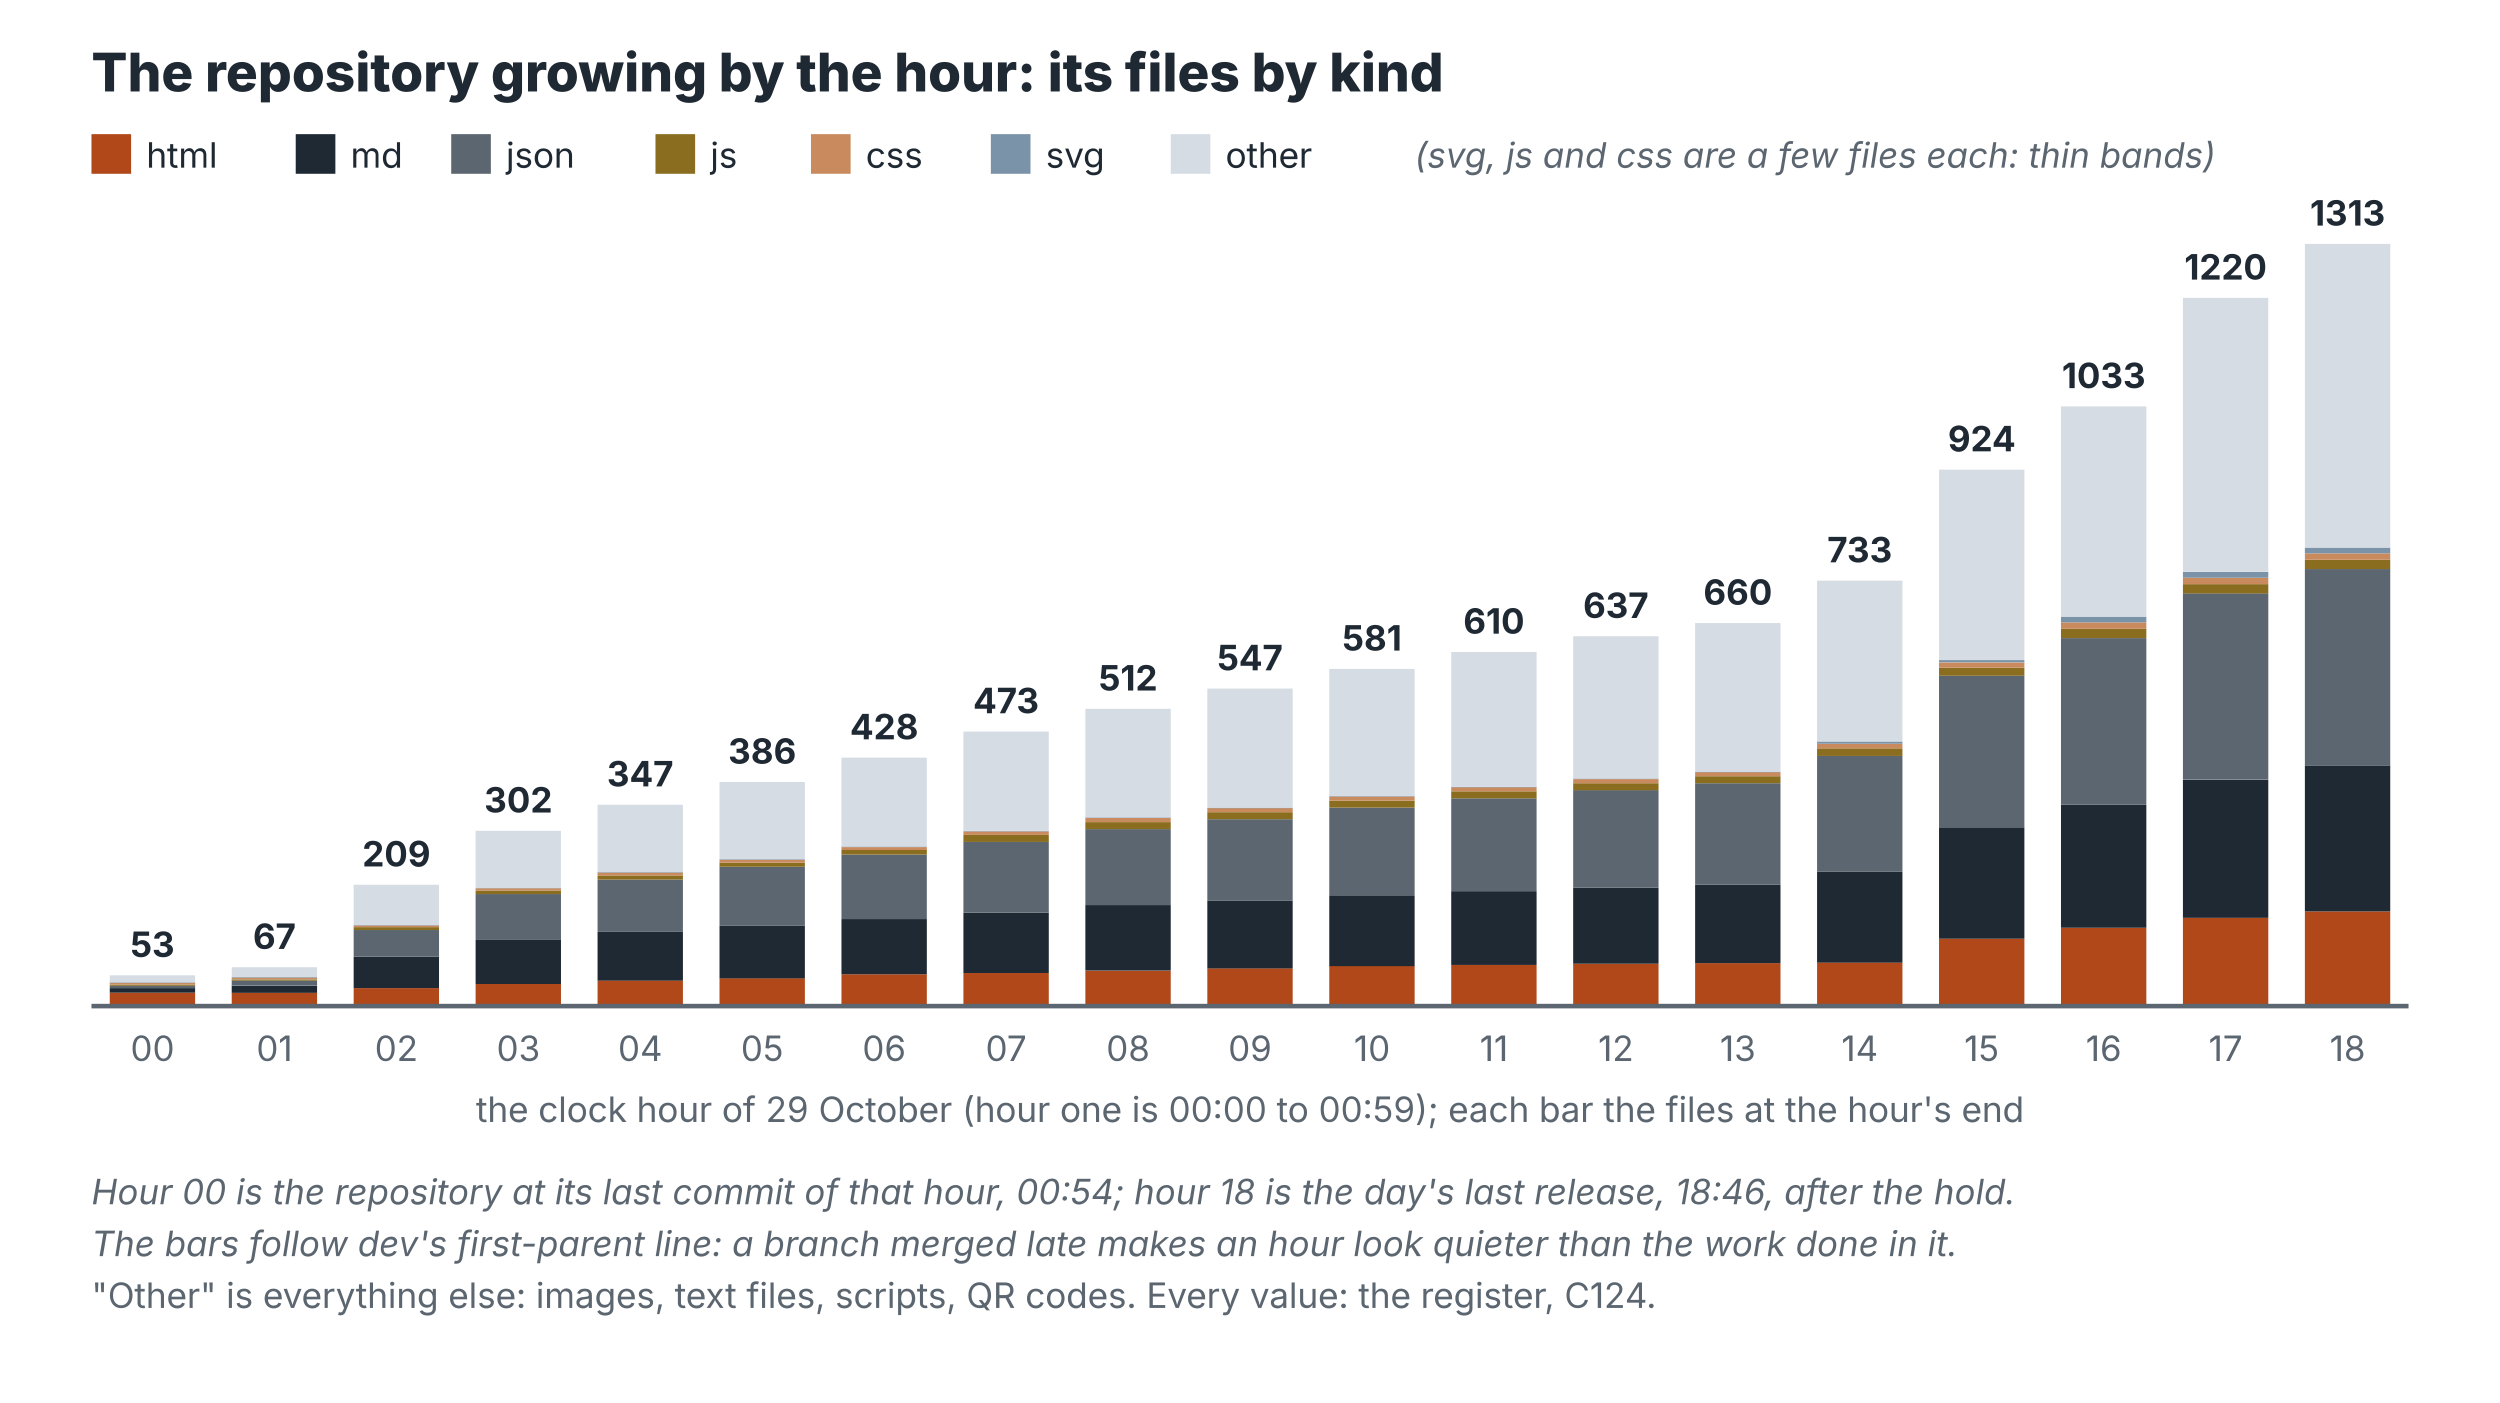
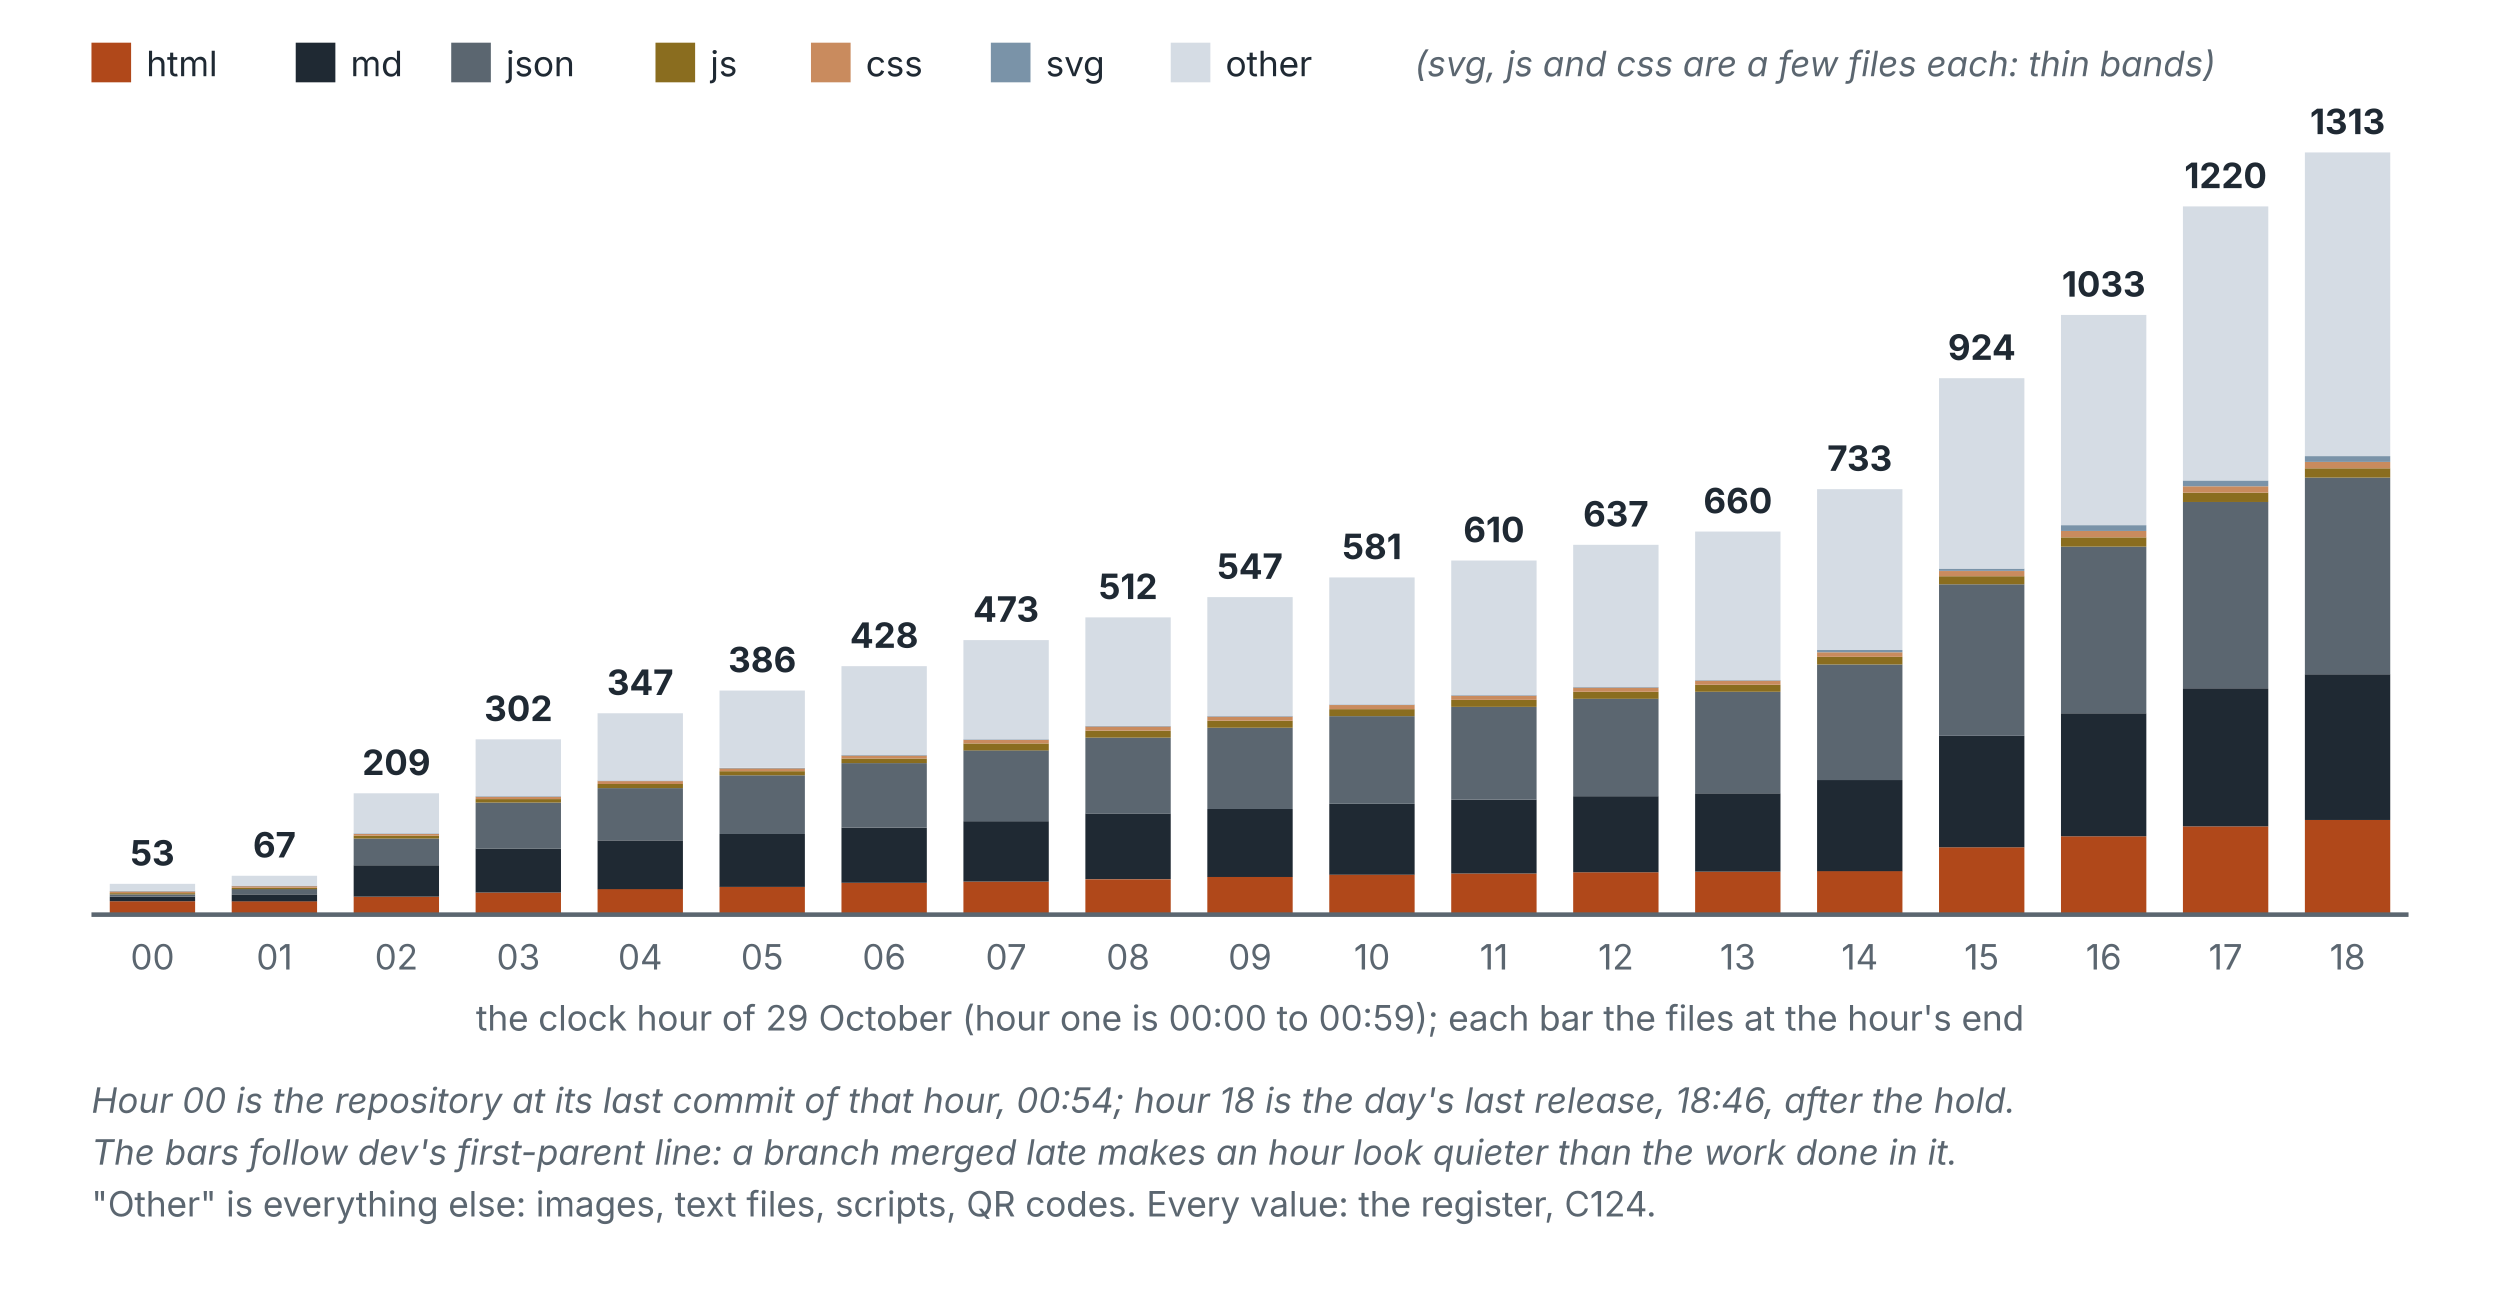
- <svg xmlns="http://www.w3.org/2000/svg" width="164mm" height="92mm" viewBox="0 0 164 92" role="img" aria-label="The talk's repository at the end of each hour of 29 October: its files by kind, stacked, one bar per hour from 00 to 18.">
-   <text x="6.00" y="6.00" font-family="Inter, Helvetica, Arial, sans-serif" font-size="3.493" font-weight="800" fill="#1f2933" text-anchor="start">The repository growing by the hour: its files by kind</text>
-   <rect x="7.20" y="65.12" width="5.60" height="0.88" fill="#b0481a" />
-   <rect x="7.20" y="64.82" width="5.60" height="0.30" fill="#1f2933" />
-   <rect x="7.20" y="64.67" width="5.60" height="0.15" fill="#5b6670" />
-   <rect x="7.20" y="64.59" width="5.60" height="0.08" fill="#8a6d1f" />
-   <rect x="7.20" y="64.48" width="5.60" height="0.11" fill="#c98b5e" />
-   <rect x="7.20" y="64.44" width="5.60" height="0.04" fill="#7a93a8" />
-   <rect x="7.20" y="63.98" width="5.60" height="0.46" fill="#d5dce4" />
-   <text x="10.00" y="62.78" font-family="Inter, Helvetica, Arial, sans-serif" font-size="2.293" font-weight="700" fill="#1f2933" text-anchor="middle">53</text>
-   <text x="10.00" y="69.60" font-family="Inter, Helvetica, Arial, sans-serif" font-size="2.293" font-weight="400" fill="#5b6670" text-anchor="middle">00</text>
-   <rect x="15.20" y="65.12" width="5.60" height="0.88" fill="#b0481a" />
-   <rect x="15.20" y="64.67" width="5.60" height="0.46" fill="#1f2933" />
-   <rect x="15.20" y="64.32" width="5.60" height="0.34" fill="#5b6670" />
-   <rect x="15.20" y="64.25" width="5.60" height="0.08" fill="#8a6d1f" />
-   <rect x="15.20" y="64.13" width="5.60" height="0.11" fill="#c98b5e" />
-   <rect x="15.20" y="64.10" width="5.60" height="0.04" fill="#7a93a8" />
-   <rect x="15.20" y="63.45" width="5.60" height="0.65" fill="#d5dce4" />
-   <text x="18.00" y="62.25" font-family="Inter, Helvetica, Arial, sans-serif" font-size="2.293" font-weight="700" fill="#1f2933" text-anchor="middle">67</text>
-   <text x="18.00" y="69.60" font-family="Inter, Helvetica, Arial, sans-serif" font-size="2.293" font-weight="400" fill="#5b6670" text-anchor="middle">01</text>
-   <rect x="23.20" y="64.82" width="5.60" height="1.18" fill="#b0481a" />
-   <rect x="23.20" y="62.76" width="5.60" height="2.06" fill="#1f2933" />
-   <rect x="23.20" y="61.01" width="5.60" height="1.75" fill="#5b6670" />
-   <rect x="23.20" y="60.82" width="5.60" height="0.19" fill="#8a6d1f" />
-   <rect x="23.20" y="60.71" width="5.60" height="0.11" fill="#c98b5e" />
-   <rect x="23.20" y="60.67" width="5.60" height="0.04" fill="#7a93a8" />
-   <rect x="23.20" y="58.04" width="5.60" height="2.63" fill="#d5dce4" />
-   <text x="26.00" y="56.84" font-family="Inter, Helvetica, Arial, sans-serif" font-size="2.293" font-weight="700" fill="#1f2933" text-anchor="middle">209</text>
-   <text x="26.00" y="69.60" font-family="Inter, Helvetica, Arial, sans-serif" font-size="2.293" font-weight="400" fill="#5b6670" text-anchor="middle">02</text>
-   <rect x="31.20" y="64.55" width="5.60" height="1.45" fill="#b0481a" />
-   <rect x="31.20" y="61.66" width="5.60" height="2.89" fill="#1f2933" />
-   <rect x="31.20" y="58.65" width="5.60" height="3.01" fill="#5b6670" />
-   <rect x="31.20" y="58.42" width="5.60" height="0.23" fill="#8a6d1f" />
-   <rect x="31.20" y="58.27" width="5.60" height="0.15" fill="#c98b5e" />
-   <rect x="31.20" y="58.23" width="5.60" height="0.04" fill="#7a93a8" />
-   <rect x="31.20" y="54.50" width="5.60" height="3.73" fill="#d5dce4" />
-   <text x="34.00" y="53.30" font-family="Inter, Helvetica, Arial, sans-serif" font-size="2.293" font-weight="700" fill="#1f2933" text-anchor="middle">302</text>
-   <text x="34.00" y="69.60" font-family="Inter, Helvetica, Arial, sans-serif" font-size="2.293" font-weight="400" fill="#5b6670" text-anchor="middle">03</text>
-   <rect x="39.20" y="64.32" width="5.60" height="1.68" fill="#b0481a" />
-   <rect x="39.20" y="61.13" width="5.60" height="3.20" fill="#1f2933" />
-   <rect x="39.20" y="57.70" width="5.60" height="3.43" fill="#5b6670" />
-   <rect x="39.20" y="57.43" width="5.60" height="0.27" fill="#8a6d1f" />
-   <rect x="39.20" y="57.24" width="5.60" height="0.19" fill="#c98b5e" />
-   <rect x="39.20" y="57.20" width="5.60" height="0.04" fill="#7a93a8" />
-   <rect x="39.20" y="52.79" width="5.60" height="4.42" fill="#d5dce4" />
-   <text x="42.00" y="51.59" font-family="Inter, Helvetica, Arial, sans-serif" font-size="2.293" font-weight="700" fill="#1f2933" text-anchor="middle">347</text>
-   <text x="42.00" y="69.60" font-family="Inter, Helvetica, Arial, sans-serif" font-size="2.293" font-weight="400" fill="#5b6670" text-anchor="middle">04</text>
-   <rect x="47.20" y="64.17" width="5.60" height="1.83" fill="#b0481a" />
-   <rect x="47.20" y="60.71" width="5.60" height="3.47" fill="#1f2933" />
-   <rect x="47.20" y="56.86" width="5.60" height="3.85" fill="#5b6670" />
-   <rect x="47.20" y="56.59" width="5.60" height="0.27" fill="#8a6d1f" />
-   <rect x="47.20" y="56.40" width="5.60" height="0.19" fill="#c98b5e" />
-   <rect x="47.20" y="56.37" width="5.60" height="0.04" fill="#7a93a8" />
-   <rect x="47.20" y="51.30" width="5.60" height="5.06" fill="#d5dce4" />
-   <text x="50.00" y="50.10" font-family="Inter, Helvetica, Arial, sans-serif" font-size="2.293" font-weight="700" fill="#1f2933" text-anchor="middle">386</text>
-   <text x="50.00" y="69.60" font-family="Inter, Helvetica, Arial, sans-serif" font-size="2.293" font-weight="400" fill="#5b6670" text-anchor="middle">05</text>
-   <rect x="55.20" y="63.91" width="5.60" height="2.09" fill="#b0481a" />
-   <rect x="55.20" y="60.29" width="5.60" height="3.62" fill="#1f2933" />
-   <rect x="55.20" y="56.06" width="5.60" height="4.23" fill="#5b6670" />
-   <rect x="55.20" y="55.76" width="5.60" height="0.30" fill="#8a6d1f" />
-   <rect x="55.20" y="55.57" width="5.60" height="0.19" fill="#c98b5e" />
-   <rect x="55.20" y="55.53" width="5.60" height="0.04" fill="#7a93a8" />
-   <rect x="55.20" y="49.70" width="5.60" height="5.83" fill="#d5dce4" />
-   <text x="58.00" y="48.50" font-family="Inter, Helvetica, Arial, sans-serif" font-size="2.293" font-weight="700" fill="#1f2933" text-anchor="middle">428</text>
-   <text x="58.00" y="69.60" font-family="Inter, Helvetica, Arial, sans-serif" font-size="2.293" font-weight="400" fill="#5b6670" text-anchor="middle">06</text>
-   <rect x="63.20" y="63.83" width="5.60" height="2.17" fill="#b0481a" />
-   <rect x="63.20" y="59.87" width="5.60" height="3.96" fill="#1f2933" />
-   <rect x="63.20" y="55.22" width="5.60" height="4.65" fill="#5b6670" />
-   <rect x="63.20" y="54.77" width="5.60" height="0.46" fill="#8a6d1f" />
-   <rect x="63.20" y="54.54" width="5.60" height="0.23" fill="#c98b5e" />
-   <rect x="63.20" y="54.50" width="5.60" height="0.04" fill="#7a93a8" />
-   <rect x="63.20" y="47.99" width="5.60" height="6.51" fill="#d5dce4" />
-   <text x="66.00" y="46.79" font-family="Inter, Helvetica, Arial, sans-serif" font-size="2.293" font-weight="700" fill="#1f2933" text-anchor="middle">473</text>
-   <text x="66.00" y="69.60" font-family="Inter, Helvetica, Arial, sans-serif" font-size="2.293" font-weight="400" fill="#5b6670" text-anchor="middle">07</text>
-   <rect x="71.20" y="63.68" width="5.60" height="2.32" fill="#b0481a" />
-   <rect x="71.20" y="59.37" width="5.60" height="4.30" fill="#1f2933" />
-   <rect x="71.20" y="54.39" width="5.60" height="4.99" fill="#5b6670" />
-   <rect x="71.20" y="53.93" width="5.60" height="0.46" fill="#8a6d1f" />
-   <rect x="71.20" y="53.66" width="5.60" height="0.27" fill="#c98b5e" />
-   <rect x="71.20" y="53.62" width="5.60" height="0.04" fill="#7a93a8" />
-   <rect x="71.20" y="46.50" width="5.60" height="7.12" fill="#d5dce4" />
-   <text x="74.00" y="45.30" font-family="Inter, Helvetica, Arial, sans-serif" font-size="2.293" font-weight="700" fill="#1f2933" text-anchor="middle">512</text>
-   <text x="74.00" y="69.60" font-family="Inter, Helvetica, Arial, sans-serif" font-size="2.293" font-weight="400" fill="#5b6670" text-anchor="middle">08</text>
-   <rect x="79.20" y="63.52" width="5.60" height="2.48" fill="#b0481a" />
-   <rect x="79.20" y="59.07" width="5.60" height="4.46" fill="#1f2933" />
-   <rect x="79.20" y="53.74" width="5.60" height="5.33" fill="#5b6670" />
-   <rect x="79.20" y="53.28" width="5.60" height="0.46" fill="#8a6d1f" />
-   <rect x="79.20" y="53.01" width="5.60" height="0.27" fill="#c98b5e" />
-   <rect x="79.20" y="52.98" width="5.60" height="0.04" fill="#7a93a8" />
-   <rect x="79.20" y="45.17" width="5.60" height="7.81" fill="#d5dce4" />
-   <text x="82.00" y="43.97" font-family="Inter, Helvetica, Arial, sans-serif" font-size="2.293" font-weight="700" fill="#1f2933" text-anchor="middle">547</text>
-   <text x="82.00" y="69.60" font-family="Inter, Helvetica, Arial, sans-serif" font-size="2.293" font-weight="400" fill="#5b6670" text-anchor="middle">09</text>
-   <rect x="87.20" y="63.37" width="5.60" height="2.63" fill="#b0481a" />
-   <rect x="87.20" y="58.73" width="5.60" height="4.65" fill="#1f2933" />
-   <rect x="87.20" y="52.98" width="5.60" height="5.75" fill="#5b6670" />
-   <rect x="87.20" y="52.52" width="5.60" height="0.46" fill="#8a6d1f" />
-   <rect x="87.20" y="52.25" width="5.60" height="0.27" fill="#c98b5e" />
-   <rect x="87.20" y="52.21" width="5.60" height="0.04" fill="#7a93a8" />
-   <rect x="87.20" y="43.88" width="5.60" height="8.34" fill="#d5dce4" />
-   <text x="90.00" y="42.68" font-family="Inter, Helvetica, Arial, sans-serif" font-size="2.293" font-weight="700" fill="#1f2933" text-anchor="middle">581</text>
-   <text x="90.00" y="69.60" font-family="Inter, Helvetica, Arial, sans-serif" font-size="2.293" font-weight="400" fill="#5b6670" text-anchor="middle">10</text>
-   <rect x="95.20" y="63.30" width="5.60" height="2.70" fill="#b0481a" />
-   <rect x="95.20" y="58.46" width="5.60" height="4.84" fill="#1f2933" />
-   <rect x="95.20" y="52.37" width="5.60" height="6.09" fill="#5b6670" />
-   <rect x="95.20" y="51.91" width="5.60" height="0.46" fill="#8a6d1f" />
-   <rect x="95.20" y="51.64" width="5.60" height="0.27" fill="#c98b5e" />
-   <rect x="95.20" y="51.61" width="5.60" height="0.04" fill="#7a93a8" />
-   <rect x="95.20" y="42.77" width="5.60" height="8.83" fill="#d5dce4" />
-   <text x="98.00" y="41.57" font-family="Inter, Helvetica, Arial, sans-serif" font-size="2.293" font-weight="700" fill="#1f2933" text-anchor="middle">610</text>
-   <text x="98.00" y="69.60" font-family="Inter, Helvetica, Arial, sans-serif" font-size="2.293" font-weight="400" fill="#5b6670" text-anchor="middle">11</text>
-   <rect x="103.20" y="63.22" width="5.60" height="2.78" fill="#b0481a" />
-   <rect x="103.20" y="58.23" width="5.60" height="4.99" fill="#1f2933" />
-   <rect x="103.20" y="51.83" width="5.60" height="6.40" fill="#5b6670" />
-   <rect x="103.20" y="51.38" width="5.60" height="0.46" fill="#8a6d1f" />
-   <rect x="103.20" y="51.11" width="5.60" height="0.27" fill="#c98b5e" />
-   <rect x="103.20" y="51.07" width="5.60" height="0.04" fill="#7a93a8" />
-   <rect x="103.20" y="41.74" width="5.60" height="9.33" fill="#d5dce4" />
-   <text x="106.00" y="40.54" font-family="Inter, Helvetica, Arial, sans-serif" font-size="2.293" font-weight="700" fill="#1f2933" text-anchor="middle">637</text>
-   <text x="106.00" y="69.60" font-family="Inter, Helvetica, Arial, sans-serif" font-size="2.293" font-weight="400" fill="#5b6670" text-anchor="middle">12</text>
-   <rect x="111.20" y="63.18" width="5.60" height="2.82" fill="#b0481a" />
-   <rect x="111.20" y="58.04" width="5.60" height="5.14" fill="#1f2933" />
-   <rect x="111.20" y="51.38" width="5.60" height="6.66" fill="#5b6670" />
-   <rect x="111.20" y="50.92" width="5.60" height="0.46" fill="#8a6d1f" />
-   <rect x="111.20" y="50.65" width="5.60" height="0.27" fill="#c98b5e" />
-   <rect x="111.20" y="50.62" width="5.60" height="0.04" fill="#7a93a8" />
-   <rect x="111.20" y="40.87" width="5.60" height="9.75" fill="#d5dce4" />
-   <text x="114.00" y="39.67" font-family="Inter, Helvetica, Arial, sans-serif" font-size="2.293" font-weight="700" fill="#1f2933" text-anchor="middle">660</text>
-   <text x="114.00" y="69.60" font-family="Inter, Helvetica, Arial, sans-serif" font-size="2.293" font-weight="400" fill="#5b6670" text-anchor="middle">13</text>
-   <rect x="119.20" y="63.14" width="5.60" height="2.86" fill="#b0481a" />
-   <rect x="119.20" y="57.17" width="5.60" height="5.98" fill="#1f2933" />
-   <rect x="119.20" y="49.59" width="5.60" height="7.58" fill="#5b6670" />
-   <rect x="119.20" y="49.09" width="5.60" height="0.50" fill="#8a6d1f" />
-   <rect x="119.20" y="48.79" width="5.60" height="0.30" fill="#c98b5e" />
-   <rect x="119.20" y="48.64" width="5.60" height="0.15" fill="#7a93a8" />
-   <rect x="119.20" y="38.09" width="5.60" height="10.55" fill="#d5dce4" />
-   <text x="122.00" y="36.89" font-family="Inter, Helvetica, Arial, sans-serif" font-size="2.293" font-weight="700" fill="#1f2933" text-anchor="middle">733</text>
-   <text x="122.00" y="69.60" font-family="Inter, Helvetica, Arial, sans-serif" font-size="2.293" font-weight="400" fill="#5b6670" text-anchor="middle">14</text>
-   <rect x="127.20" y="61.58" width="5.60" height="4.42" fill="#b0481a" />
-   <rect x="127.20" y="54.27" width="5.60" height="7.31" fill="#1f2933" />
-   <rect x="127.20" y="44.33" width="5.60" height="9.94" fill="#5b6670" />
-   <rect x="127.20" y="43.80" width="5.60" height="0.53" fill="#8a6d1f" />
-   <rect x="127.20" y="43.46" width="5.60" height="0.34" fill="#c98b5e" />
-   <rect x="127.20" y="43.30" width="5.60" height="0.15" fill="#7a93a8" />
-   <rect x="127.20" y="30.81" width="5.60" height="12.49" fill="#d5dce4" />
-   <text x="130.00" y="29.61" font-family="Inter, Helvetica, Arial, sans-serif" font-size="2.293" font-weight="700" fill="#1f2933" text-anchor="middle">924</text>
-   <text x="130.00" y="69.60" font-family="Inter, Helvetica, Arial, sans-serif" font-size="2.293" font-weight="400" fill="#5b6670" text-anchor="middle">15</text>
-   <rect x="135.20" y="60.86" width="5.60" height="5.14" fill="#b0481a" />
-   <rect x="135.20" y="52.79" width="5.60" height="8.07" fill="#1f2933" />
-   <rect x="135.20" y="41.86" width="5.60" height="10.93" fill="#5b6670" />
-   <rect x="135.20" y="41.25" width="5.60" height="0.61" fill="#8a6d1f" />
-   <rect x="135.20" y="40.83" width="5.60" height="0.42" fill="#c98b5e" />
-   <rect x="135.20" y="40.45" width="5.60" height="0.38" fill="#7a93a8" />
-   <rect x="135.20" y="26.66" width="5.60" height="13.79" fill="#d5dce4" />
-   <text x="138.00" y="25.46" font-family="Inter, Helvetica, Arial, sans-serif" font-size="2.293" font-weight="700" fill="#1f2933" text-anchor="middle">1033</text>
-   <text x="138.00" y="69.60" font-family="Inter, Helvetica, Arial, sans-serif" font-size="2.293" font-weight="400" fill="#5b6670" text-anchor="middle">16</text>
-   <rect x="143.20" y="60.21" width="5.60" height="5.79" fill="#b0481a" />
-   <rect x="143.20" y="51.15" width="5.60" height="9.06" fill="#1f2933" />
-   <rect x="143.20" y="38.92" width="5.60" height="12.22" fill="#5b6670" />
-   <rect x="143.20" y="38.32" width="5.60" height="0.61" fill="#8a6d1f" />
-   <rect x="143.20" y="37.90" width="5.60" height="0.42" fill="#c98b5e" />
-   <rect x="143.20" y="37.52" width="5.60" height="0.38" fill="#7a93a8" />
-   <rect x="143.20" y="19.54" width="5.60" height="17.97" fill="#d5dce4" />
-   <text x="146.00" y="18.34" font-family="Inter, Helvetica, Arial, sans-serif" font-size="2.293" font-weight="700" fill="#1f2933" text-anchor="middle">1220</text>
-   <text x="146.00" y="69.60" font-family="Inter, Helvetica, Arial, sans-serif" font-size="2.293" font-weight="400" fill="#5b6670" text-anchor="middle">17</text>
-   <rect x="151.20" y="59.79" width="5.60" height="6.21" fill="#b0481a" />
-   <rect x="151.20" y="50.23" width="5.60" height="9.56" fill="#1f2933" />
-   <rect x="151.20" y="37.33" width="5.60" height="12.91" fill="#5b6670" />
-   <rect x="151.20" y="36.72" width="5.60" height="0.61" fill="#8a6d1f" />
-   <rect x="151.20" y="36.30" width="5.60" height="0.42" fill="#c98b5e" />
-   <rect x="151.20" y="35.92" width="5.60" height="0.38" fill="#7a93a8" />
-   <rect x="151.20" y="16.00" width="5.60" height="19.92" fill="#d5dce4" />
-   <text x="154.00" y="14.80" font-family="Inter, Helvetica, Arial, sans-serif" font-size="2.293" font-weight="700" fill="#1f2933" text-anchor="middle">1313</text>
-   <text x="154.00" y="69.60" font-family="Inter, Helvetica, Arial, sans-serif" font-size="2.293" font-weight="400" fill="#5b6670" text-anchor="middle">18</text>
-   <line x1="6.00" y1="66.00" x2="158.00" y2="66.00" stroke="#5b6670" stroke-width=".3" />
-   <text x="82.00" y="73.60" font-family="Inter, Helvetica, Arial, sans-serif" font-size="2.293" font-weight="400" fill="#5b6670" text-anchor="middle">the clock hour of 29 October (hour one is 00:00 to 00:59); each bar the files at the hour's end</text>
-   <rect x="6.00" y="8.80" width="2.6" height="2.6" fill="#b0481a" />
-   <text x="9.60" y="11.00" font-family="Inter, Helvetica, Arial, sans-serif" font-size="2.293" font-weight="400" fill="#1f2933" text-anchor="start">html</text>
-   <rect x="19.40" y="8.80" width="2.6" height="2.6" fill="#1f2933" />
-   <text x="23.00" y="11.00" font-family="Inter, Helvetica, Arial, sans-serif" font-size="2.293" font-weight="400" fill="#1f2933" text-anchor="start">md</text>
-   <rect x="29.60" y="8.80" width="2.6" height="2.6" fill="#5b6670" />
-   <text x="33.20" y="11.00" font-family="Inter, Helvetica, Arial, sans-serif" font-size="2.293" font-weight="400" fill="#1f2933" text-anchor="start">json</text>
-   <rect x="43.00" y="8.80" width="2.6" height="2.6" fill="#8a6d1f" />
-   <text x="46.60" y="11.00" font-family="Inter, Helvetica, Arial, sans-serif" font-size="2.293" font-weight="400" fill="#1f2933" text-anchor="start">js</text>
-   <rect x="53.20" y="8.80" width="2.6" height="2.6" fill="#c98b5e" />
-   <text x="56.80" y="11.00" font-family="Inter, Helvetica, Arial, sans-serif" font-size="2.293" font-weight="400" fill="#1f2933" text-anchor="start">css</text>
-   <rect x="65.00" y="8.80" width="2.6" height="2.6" fill="#7a93a8" />
-   <text x="68.60" y="11.00" font-family="Inter, Helvetica, Arial, sans-serif" font-size="2.293" font-weight="400" fill="#1f2933" text-anchor="start">svg</text>
-   <rect x="76.80" y="8.80" width="2.6" height="2.6" fill="#d5dce4" />
-   <text x="80.40" y="11.00" font-family="Inter, Helvetica, Arial, sans-serif" font-size="2.293" font-weight="400" fill="#1f2933" text-anchor="start">other</text>
-   <text x="92.80" y="11.00" font-family="Inter, Helvetica, Arial, sans-serif" font-size="2.293" font-weight="400" fill="#5b6670" text-anchor="start" font-style="italic">(svg, js and css are a few files each: thin bands)</text>
-   <text x="6.00" y="79.00" font-family="Inter, Helvetica, Arial, sans-serif" font-size="2.293" font-weight="400" fill="#5b6670" text-anchor="start" font-style="italic">Hour 00 is the repository at its last commit of that hour, 00:54; hour 18 is the day's last release, 18:46, after the hold.</text>
-   <text x="6.00" y="82.40" font-family="Inter, Helvetica, Arial, sans-serif" font-size="2.293" font-weight="400" fill="#5b6670" text-anchor="start" font-style="italic">The bars follow dev's first-parent line: a branch merged late makes an hour look quieter than the work done in it.</text>
-   <text x="6.00" y="85.80" font-family="Inter, Helvetica, Arial, sans-serif" font-size="2.293" font-weight="400" fill="#5b6670" text-anchor="start">"Other" is everything else: images, text files, scripts, QR codes. Every value: the register, C124.</text>
+ <svg xmlns="http://www.w3.org/2000/svg" width="164mm" height="86mm" viewBox="0 0 164 86" role="img" aria-label="The talk's repository at the end of each hour of 29 October: its files by kind, stacked, one bar per hour from 00 to 18.">
+   <g transform="translate(0,-6.0)">
+     <rect x="7.20" y="65.12" width="5.60" height="0.88" fill="#b0481a" />
+     <rect x="7.20" y="64.82" width="5.60" height="0.30" fill="#1f2933" />
+     <rect x="7.20" y="64.67" width="5.60" height="0.15" fill="#5b6670" />
+     <rect x="7.20" y="64.59" width="5.60" height="0.08" fill="#8a6d1f" />
+     <rect x="7.20" y="64.48" width="5.60" height="0.11" fill="#c98b5e" />
+     <rect x="7.20" y="64.44" width="5.60" height="0.04" fill="#7a93a8" />
+     <rect x="7.20" y="63.98" width="5.60" height="0.46" fill="#d5dce4" />
+     <text x="10.00" y="62.78" font-family="Inter, Helvetica, Arial, sans-serif" font-size="2.293" font-weight="700" fill="#1f2933" text-anchor="middle">53</text>
+     <text x="10.00" y="69.60" font-family="Inter, Helvetica, Arial, sans-serif" font-size="2.293" font-weight="400" fill="#5b6670" text-anchor="middle">00</text>
+     <rect x="15.20" y="65.12" width="5.60" height="0.88" fill="#b0481a" />
+     <rect x="15.20" y="64.67" width="5.60" height="0.46" fill="#1f2933" />
+     <rect x="15.20" y="64.32" width="5.60" height="0.34" fill="#5b6670" />
+     <rect x="15.20" y="64.25" width="5.60" height="0.08" fill="#8a6d1f" />
+     <rect x="15.20" y="64.13" width="5.60" height="0.11" fill="#c98b5e" />
+     <rect x="15.20" y="64.10" width="5.60" height="0.04" fill="#7a93a8" />
+     <rect x="15.20" y="63.45" width="5.60" height="0.65" fill="#d5dce4" />
+     <text x="18.00" y="62.25" font-family="Inter, Helvetica, Arial, sans-serif" font-size="2.293" font-weight="700" fill="#1f2933" text-anchor="middle">67</text>
+     <text x="18.00" y="69.60" font-family="Inter, Helvetica, Arial, sans-serif" font-size="2.293" font-weight="400" fill="#5b6670" text-anchor="middle">01</text>
+     <rect x="23.20" y="64.82" width="5.60" height="1.18" fill="#b0481a" />
+     <rect x="23.20" y="62.76" width="5.60" height="2.06" fill="#1f2933" />
+     <rect x="23.20" y="61.01" width="5.60" height="1.75" fill="#5b6670" />
+     <rect x="23.20" y="60.82" width="5.60" height="0.19" fill="#8a6d1f" />
+     <rect x="23.20" y="60.71" width="5.60" height="0.11" fill="#c98b5e" />
+     <rect x="23.20" y="60.67" width="5.60" height="0.04" fill="#7a93a8" />
+     <rect x="23.20" y="58.04" width="5.60" height="2.63" fill="#d5dce4" />
+     <text x="26.00" y="56.84" font-family="Inter, Helvetica, Arial, sans-serif" font-size="2.293" font-weight="700" fill="#1f2933" text-anchor="middle">209</text>
+     <text x="26.00" y="69.60" font-family="Inter, Helvetica, Arial, sans-serif" font-size="2.293" font-weight="400" fill="#5b6670" text-anchor="middle">02</text>
+     <rect x="31.20" y="64.55" width="5.60" height="1.45" fill="#b0481a" />
+     <rect x="31.20" y="61.66" width="5.60" height="2.89" fill="#1f2933" />
+     <rect x="31.20" y="58.65" width="5.60" height="3.01" fill="#5b6670" />
+     <rect x="31.20" y="58.42" width="5.60" height="0.23" fill="#8a6d1f" />
+     <rect x="31.20" y="58.27" width="5.60" height="0.15" fill="#c98b5e" />
+     <rect x="31.20" y="58.23" width="5.60" height="0.04" fill="#7a93a8" />
+     <rect x="31.20" y="54.50" width="5.60" height="3.73" fill="#d5dce4" />
+     <text x="34.00" y="53.30" font-family="Inter, Helvetica, Arial, sans-serif" font-size="2.293" font-weight="700" fill="#1f2933" text-anchor="middle">302</text>
+     <text x="34.00" y="69.60" font-family="Inter, Helvetica, Arial, sans-serif" font-size="2.293" font-weight="400" fill="#5b6670" text-anchor="middle">03</text>
+     <rect x="39.20" y="64.32" width="5.60" height="1.68" fill="#b0481a" />
+     <rect x="39.20" y="61.13" width="5.60" height="3.20" fill="#1f2933" />
+     <rect x="39.20" y="57.70" width="5.60" height="3.43" fill="#5b6670" />
+     <rect x="39.20" y="57.43" width="5.60" height="0.27" fill="#8a6d1f" />
+     <rect x="39.20" y="57.24" width="5.60" height="0.19" fill="#c98b5e" />
+     <rect x="39.20" y="57.20" width="5.60" height="0.04" fill="#7a93a8" />
+     <rect x="39.20" y="52.79" width="5.60" height="4.42" fill="#d5dce4" />
+     <text x="42.00" y="51.59" font-family="Inter, Helvetica, Arial, sans-serif" font-size="2.293" font-weight="700" fill="#1f2933" text-anchor="middle">347</text>
+     <text x="42.00" y="69.60" font-family="Inter, Helvetica, Arial, sans-serif" font-size="2.293" font-weight="400" fill="#5b6670" text-anchor="middle">04</text>
+     <rect x="47.20" y="64.17" width="5.60" height="1.83" fill="#b0481a" />
+     <rect x="47.20" y="60.71" width="5.60" height="3.47" fill="#1f2933" />
+     <rect x="47.20" y="56.86" width="5.60" height="3.85" fill="#5b6670" />
+     <rect x="47.20" y="56.59" width="5.60" height="0.27" fill="#8a6d1f" />
+     <rect x="47.20" y="56.40" width="5.60" height="0.19" fill="#c98b5e" />
+     <rect x="47.20" y="56.37" width="5.60" height="0.04" fill="#7a93a8" />
+     <rect x="47.20" y="51.30" width="5.60" height="5.06" fill="#d5dce4" />
+     <text x="50.00" y="50.10" font-family="Inter, Helvetica, Arial, sans-serif" font-size="2.293" font-weight="700" fill="#1f2933" text-anchor="middle">386</text>
+     <text x="50.00" y="69.60" font-family="Inter, Helvetica, Arial, sans-serif" font-size="2.293" font-weight="400" fill="#5b6670" text-anchor="middle">05</text>
+     <rect x="55.20" y="63.91" width="5.60" height="2.09" fill="#b0481a" />
+     <rect x="55.20" y="60.29" width="5.60" height="3.62" fill="#1f2933" />
+     <rect x="55.20" y="56.06" width="5.60" height="4.23" fill="#5b6670" />
+     <rect x="55.20" y="55.76" width="5.60" height="0.30" fill="#8a6d1f" />
+     <rect x="55.20" y="55.57" width="5.60" height="0.19" fill="#c98b5e" />
+     <rect x="55.20" y="55.53" width="5.60" height="0.04" fill="#7a93a8" />
+     <rect x="55.20" y="49.70" width="5.60" height="5.83" fill="#d5dce4" />
+     <text x="58.00" y="48.50" font-family="Inter, Helvetica, Arial, sans-serif" font-size="2.293" font-weight="700" fill="#1f2933" text-anchor="middle">428</text>
+     <text x="58.00" y="69.60" font-family="Inter, Helvetica, Arial, sans-serif" font-size="2.293" font-weight="400" fill="#5b6670" text-anchor="middle">06</text>
+     <rect x="63.20" y="63.83" width="5.60" height="2.17" fill="#b0481a" />
+     <rect x="63.20" y="59.87" width="5.60" height="3.96" fill="#1f2933" />
+     <rect x="63.20" y="55.22" width="5.60" height="4.65" fill="#5b6670" />
+     <rect x="63.20" y="54.77" width="5.60" height="0.46" fill="#8a6d1f" />
+     <rect x="63.20" y="54.54" width="5.60" height="0.23" fill="#c98b5e" />
+     <rect x="63.20" y="54.50" width="5.60" height="0.04" fill="#7a93a8" />
+     <rect x="63.20" y="47.99" width="5.60" height="6.51" fill="#d5dce4" />
+     <text x="66.00" y="46.79" font-family="Inter, Helvetica, Arial, sans-serif" font-size="2.293" font-weight="700" fill="#1f2933" text-anchor="middle">473</text>
+     <text x="66.00" y="69.60" font-family="Inter, Helvetica, Arial, sans-serif" font-size="2.293" font-weight="400" fill="#5b6670" text-anchor="middle">07</text>
+     <rect x="71.20" y="63.68" width="5.60" height="2.32" fill="#b0481a" />
+     <rect x="71.20" y="59.37" width="5.60" height="4.30" fill="#1f2933" />
+     <rect x="71.20" y="54.39" width="5.60" height="4.99" fill="#5b6670" />
+     <rect x="71.20" y="53.93" width="5.60" height="0.46" fill="#8a6d1f" />
+     <rect x="71.20" y="53.66" width="5.60" height="0.27" fill="#c98b5e" />
+     <rect x="71.20" y="53.62" width="5.60" height="0.04" fill="#7a93a8" />
+     <rect x="71.20" y="46.50" width="5.60" height="7.12" fill="#d5dce4" />
+     <text x="74.00" y="45.30" font-family="Inter, Helvetica, Arial, sans-serif" font-size="2.293" font-weight="700" fill="#1f2933" text-anchor="middle">512</text>
+     <text x="74.00" y="69.60" font-family="Inter, Helvetica, Arial, sans-serif" font-size="2.293" font-weight="400" fill="#5b6670" text-anchor="middle">08</text>
+     <rect x="79.20" y="63.52" width="5.60" height="2.48" fill="#b0481a" />
+     <rect x="79.20" y="59.07" width="5.60" height="4.46" fill="#1f2933" />
+     <rect x="79.20" y="53.74" width="5.60" height="5.33" fill="#5b6670" />
+     <rect x="79.20" y="53.28" width="5.60" height="0.46" fill="#8a6d1f" />
+     <rect x="79.20" y="53.01" width="5.60" height="0.27" fill="#c98b5e" />
+     <rect x="79.20" y="52.98" width="5.60" height="0.04" fill="#7a93a8" />
+     <rect x="79.20" y="45.17" width="5.60" height="7.81" fill="#d5dce4" />
+     <text x="82.00" y="43.97" font-family="Inter, Helvetica, Arial, sans-serif" font-size="2.293" font-weight="700" fill="#1f2933" text-anchor="middle">547</text>
+     <text x="82.00" y="69.60" font-family="Inter, Helvetica, Arial, sans-serif" font-size="2.293" font-weight="400" fill="#5b6670" text-anchor="middle">09</text>
+     <rect x="87.20" y="63.37" width="5.60" height="2.63" fill="#b0481a" />
+     <rect x="87.20" y="58.73" width="5.60" height="4.65" fill="#1f2933" />
+     <rect x="87.20" y="52.98" width="5.60" height="5.75" fill="#5b6670" />
+     <rect x="87.20" y="52.52" width="5.60" height="0.46" fill="#8a6d1f" />
+     <rect x="87.20" y="52.25" width="5.60" height="0.27" fill="#c98b5e" />
+     <rect x="87.20" y="52.21" width="5.60" height="0.04" fill="#7a93a8" />
+     <rect x="87.20" y="43.88" width="5.60" height="8.34" fill="#d5dce4" />
+     <text x="90.00" y="42.68" font-family="Inter, Helvetica, Arial, sans-serif" font-size="2.293" font-weight="700" fill="#1f2933" text-anchor="middle">581</text>
+     <text x="90.00" y="69.60" font-family="Inter, Helvetica, Arial, sans-serif" font-size="2.293" font-weight="400" fill="#5b6670" text-anchor="middle">10</text>
+     <rect x="95.20" y="63.30" width="5.60" height="2.70" fill="#b0481a" />
+     <rect x="95.20" y="58.46" width="5.60" height="4.84" fill="#1f2933" />
+     <rect x="95.20" y="52.37" width="5.60" height="6.09" fill="#5b6670" />
+     <rect x="95.20" y="51.91" width="5.60" height="0.46" fill="#8a6d1f" />
+     <rect x="95.20" y="51.64" width="5.60" height="0.27" fill="#c98b5e" />
+     <rect x="95.20" y="51.61" width="5.60" height="0.04" fill="#7a93a8" />
+     <rect x="95.20" y="42.77" width="5.60" height="8.83" fill="#d5dce4" />
+     <text x="98.00" y="41.57" font-family="Inter, Helvetica, Arial, sans-serif" font-size="2.293" font-weight="700" fill="#1f2933" text-anchor="middle">610</text>
+     <text x="98.00" y="69.60" font-family="Inter, Helvetica, Arial, sans-serif" font-size="2.293" font-weight="400" fill="#5b6670" text-anchor="middle">11</text>
+     <rect x="103.20" y="63.22" width="5.60" height="2.78" fill="#b0481a" />
+     <rect x="103.20" y="58.23" width="5.60" height="4.99" fill="#1f2933" />
+     <rect x="103.20" y="51.83" width="5.60" height="6.40" fill="#5b6670" />
+     <rect x="103.20" y="51.38" width="5.60" height="0.46" fill="#8a6d1f" />
+     <rect x="103.20" y="51.11" width="5.60" height="0.27" fill="#c98b5e" />
+     <rect x="103.20" y="51.07" width="5.60" height="0.04" fill="#7a93a8" />
+     <rect x="103.20" y="41.74" width="5.60" height="9.33" fill="#d5dce4" />
+     <text x="106.00" y="40.54" font-family="Inter, Helvetica, Arial, sans-serif" font-size="2.293" font-weight="700" fill="#1f2933" text-anchor="middle">637</text>
+     <text x="106.00" y="69.60" font-family="Inter, Helvetica, Arial, sans-serif" font-size="2.293" font-weight="400" fill="#5b6670" text-anchor="middle">12</text>
+     <rect x="111.20" y="63.18" width="5.60" height="2.82" fill="#b0481a" />
+     <rect x="111.20" y="58.04" width="5.60" height="5.14" fill="#1f2933" />
+     <rect x="111.20" y="51.38" width="5.60" height="6.66" fill="#5b6670" />
+     <rect x="111.20" y="50.92" width="5.60" height="0.46" fill="#8a6d1f" />
+     <rect x="111.20" y="50.65" width="5.60" height="0.27" fill="#c98b5e" />
+     <rect x="111.20" y="50.62" width="5.60" height="0.04" fill="#7a93a8" />
+     <rect x="111.20" y="40.87" width="5.60" height="9.75" fill="#d5dce4" />
+     <text x="114.00" y="39.67" font-family="Inter, Helvetica, Arial, sans-serif" font-size="2.293" font-weight="700" fill="#1f2933" text-anchor="middle">660</text>
+     <text x="114.00" y="69.60" font-family="Inter, Helvetica, Arial, sans-serif" font-size="2.293" font-weight="400" fill="#5b6670" text-anchor="middle">13</text>
+     <rect x="119.20" y="63.14" width="5.60" height="2.86" fill="#b0481a" />
+     <rect x="119.20" y="57.17" width="5.60" height="5.98" fill="#1f2933" />
+     <rect x="119.20" y="49.59" width="5.60" height="7.58" fill="#5b6670" />
+     <rect x="119.20" y="49.09" width="5.60" height="0.50" fill="#8a6d1f" />
+     <rect x="119.20" y="48.79" width="5.60" height="0.30" fill="#c98b5e" />
+     <rect x="119.20" y="48.64" width="5.60" height="0.15" fill="#7a93a8" />
+     <rect x="119.20" y="38.09" width="5.60" height="10.55" fill="#d5dce4" />
+     <text x="122.00" y="36.89" font-family="Inter, Helvetica, Arial, sans-serif" font-size="2.293" font-weight="700" fill="#1f2933" text-anchor="middle">733</text>
+     <text x="122.00" y="69.60" font-family="Inter, Helvetica, Arial, sans-serif" font-size="2.293" font-weight="400" fill="#5b6670" text-anchor="middle">14</text>
+     <rect x="127.20" y="61.58" width="5.60" height="4.42" fill="#b0481a" />
+     <rect x="127.20" y="54.27" width="5.60" height="7.31" fill="#1f2933" />
+     <rect x="127.20" y="44.33" width="5.60" height="9.94" fill="#5b6670" />
+     <rect x="127.20" y="43.80" width="5.60" height="0.53" fill="#8a6d1f" />
+     <rect x="127.20" y="43.46" width="5.60" height="0.34" fill="#c98b5e" />
+     <rect x="127.20" y="43.30" width="5.60" height="0.15" fill="#7a93a8" />
+     <rect x="127.20" y="30.81" width="5.60" height="12.49" fill="#d5dce4" />
+     <text x="130.00" y="29.61" font-family="Inter, Helvetica, Arial, sans-serif" font-size="2.293" font-weight="700" fill="#1f2933" text-anchor="middle">924</text>
+     <text x="130.00" y="69.60" font-family="Inter, Helvetica, Arial, sans-serif" font-size="2.293" font-weight="400" fill="#5b6670" text-anchor="middle">15</text>
+     <rect x="135.20" y="60.86" width="5.60" height="5.14" fill="#b0481a" />
+     <rect x="135.20" y="52.79" width="5.60" height="8.07" fill="#1f2933" />
+     <rect x="135.20" y="41.86" width="5.60" height="10.93" fill="#5b6670" />
+     <rect x="135.20" y="41.25" width="5.60" height="0.61" fill="#8a6d1f" />
+     <rect x="135.20" y="40.83" width="5.60" height="0.42" fill="#c98b5e" />
+     <rect x="135.20" y="40.45" width="5.60" height="0.38" fill="#7a93a8" />
+     <rect x="135.20" y="26.66" width="5.60" height="13.79" fill="#d5dce4" />
+     <text x="138.00" y="25.46" font-family="Inter, Helvetica, Arial, sans-serif" font-size="2.293" font-weight="700" fill="#1f2933" text-anchor="middle">1033</text>
+     <text x="138.00" y="69.60" font-family="Inter, Helvetica, Arial, sans-serif" font-size="2.293" font-weight="400" fill="#5b6670" text-anchor="middle">16</text>
+     <rect x="143.20" y="60.21" width="5.60" height="5.79" fill="#b0481a" />
+     <rect x="143.20" y="51.15" width="5.60" height="9.06" fill="#1f2933" />
+     <rect x="143.20" y="38.92" width="5.60" height="12.22" fill="#5b6670" />
+     <rect x="143.20" y="38.32" width="5.60" height="0.61" fill="#8a6d1f" />
+     <rect x="143.20" y="37.90" width="5.60" height="0.42" fill="#c98b5e" />
+     <rect x="143.20" y="37.52" width="5.60" height="0.38" fill="#7a93a8" />
+     <rect x="143.20" y="19.54" width="5.60" height="17.97" fill="#d5dce4" />
+     <text x="146.00" y="18.34" font-family="Inter, Helvetica, Arial, sans-serif" font-size="2.293" font-weight="700" fill="#1f2933" text-anchor="middle">1220</text>
+     <text x="146.00" y="69.60" font-family="Inter, Helvetica, Arial, sans-serif" font-size="2.293" font-weight="400" fill="#5b6670" text-anchor="middle">17</text>
+     <rect x="151.20" y="59.79" width="5.60" height="6.21" fill="#b0481a" />
+     <rect x="151.20" y="50.23" width="5.60" height="9.56" fill="#1f2933" />
+     <rect x="151.20" y="37.33" width="5.60" height="12.91" fill="#5b6670" />
+     <rect x="151.20" y="36.72" width="5.60" height="0.61" fill="#8a6d1f" />
+     <rect x="151.20" y="36.30" width="5.60" height="0.42" fill="#c98b5e" />
+     <rect x="151.20" y="35.92" width="5.60" height="0.38" fill="#7a93a8" />
+     <rect x="151.20" y="16.00" width="5.60" height="19.92" fill="#d5dce4" />
+     <text x="154.00" y="14.80" font-family="Inter, Helvetica, Arial, sans-serif" font-size="2.293" font-weight="700" fill="#1f2933" text-anchor="middle">1313</text>
+     <text x="154.00" y="69.60" font-family="Inter, Helvetica, Arial, sans-serif" font-size="2.293" font-weight="400" fill="#5b6670" text-anchor="middle">18</text>
+     <line x1="6.00" y1="66.00" x2="158.00" y2="66.00" stroke="#5b6670" stroke-width=".3" />
+     <text x="82.00" y="73.60" font-family="Inter, Helvetica, Arial, sans-serif" font-size="2.293" font-weight="400" fill="#5b6670" text-anchor="middle">the clock hour of 29 October (hour one is 00:00 to 00:59); each bar the files at the hour's end</text>
+     <rect x="6.00" y="8.80" width="2.6" height="2.6" fill="#b0481a" />
+     <text x="9.60" y="11.00" font-family="Inter, Helvetica, Arial, sans-serif" font-size="2.293" font-weight="400" fill="#1f2933" text-anchor="start">html</text>
+     <rect x="19.40" y="8.80" width="2.6" height="2.6" fill="#1f2933" />
+     <text x="23.00" y="11.00" font-family="Inter, Helvetica, Arial, sans-serif" font-size="2.293" font-weight="400" fill="#1f2933" text-anchor="start">md</text>
+     <rect x="29.60" y="8.80" width="2.6" height="2.6" fill="#5b6670" />
+     <text x="33.20" y="11.00" font-family="Inter, Helvetica, Arial, sans-serif" font-size="2.293" font-weight="400" fill="#1f2933" text-anchor="start">json</text>
+     <rect x="43.00" y="8.80" width="2.6" height="2.6" fill="#8a6d1f" />
+     <text x="46.60" y="11.00" font-family="Inter, Helvetica, Arial, sans-serif" font-size="2.293" font-weight="400" fill="#1f2933" text-anchor="start">js</text>
+     <rect x="53.20" y="8.80" width="2.6" height="2.6" fill="#c98b5e" />
+     <text x="56.80" y="11.00" font-family="Inter, Helvetica, Arial, sans-serif" font-size="2.293" font-weight="400" fill="#1f2933" text-anchor="start">css</text>
+     <rect x="65.00" y="8.80" width="2.6" height="2.6" fill="#7a93a8" />
+     <text x="68.60" y="11.00" font-family="Inter, Helvetica, Arial, sans-serif" font-size="2.293" font-weight="400" fill="#1f2933" text-anchor="start">svg</text>
+     <rect x="76.80" y="8.80" width="2.6" height="2.6" fill="#d5dce4" />
+     <text x="80.40" y="11.00" font-family="Inter, Helvetica, Arial, sans-serif" font-size="2.293" font-weight="400" fill="#1f2933" text-anchor="start">other</text>
+     <text x="92.80" y="11.00" font-family="Inter, Helvetica, Arial, sans-serif" font-size="2.293" font-weight="400" fill="#5b6670" text-anchor="start" font-style="italic">(svg, js and css are a few files each: thin bands)</text>
+     <text x="6.00" y="79.00" font-family="Inter, Helvetica, Arial, sans-serif" font-size="2.293" font-weight="400" fill="#5b6670" text-anchor="start" font-style="italic">Hour 00 is the repository at its last commit of that hour, 00:54; hour 18 is the day's last release, 18:46, after the hold.</text>
+     <text x="6.00" y="82.40" font-family="Inter, Helvetica, Arial, sans-serif" font-size="2.293" font-weight="400" fill="#5b6670" text-anchor="start" font-style="italic">The bars follow dev's first-parent line: a branch merged late makes an hour look quieter than the work done in it.</text>
+     <text x="6.00" y="85.80" font-family="Inter, Helvetica, Arial, sans-serif" font-size="2.293" font-weight="400" fill="#5b6670" text-anchor="start">"Other" is everything else: images, text files, scripts, QR codes. Every value: the register, C124.</text>
+   </g>
</svg>
